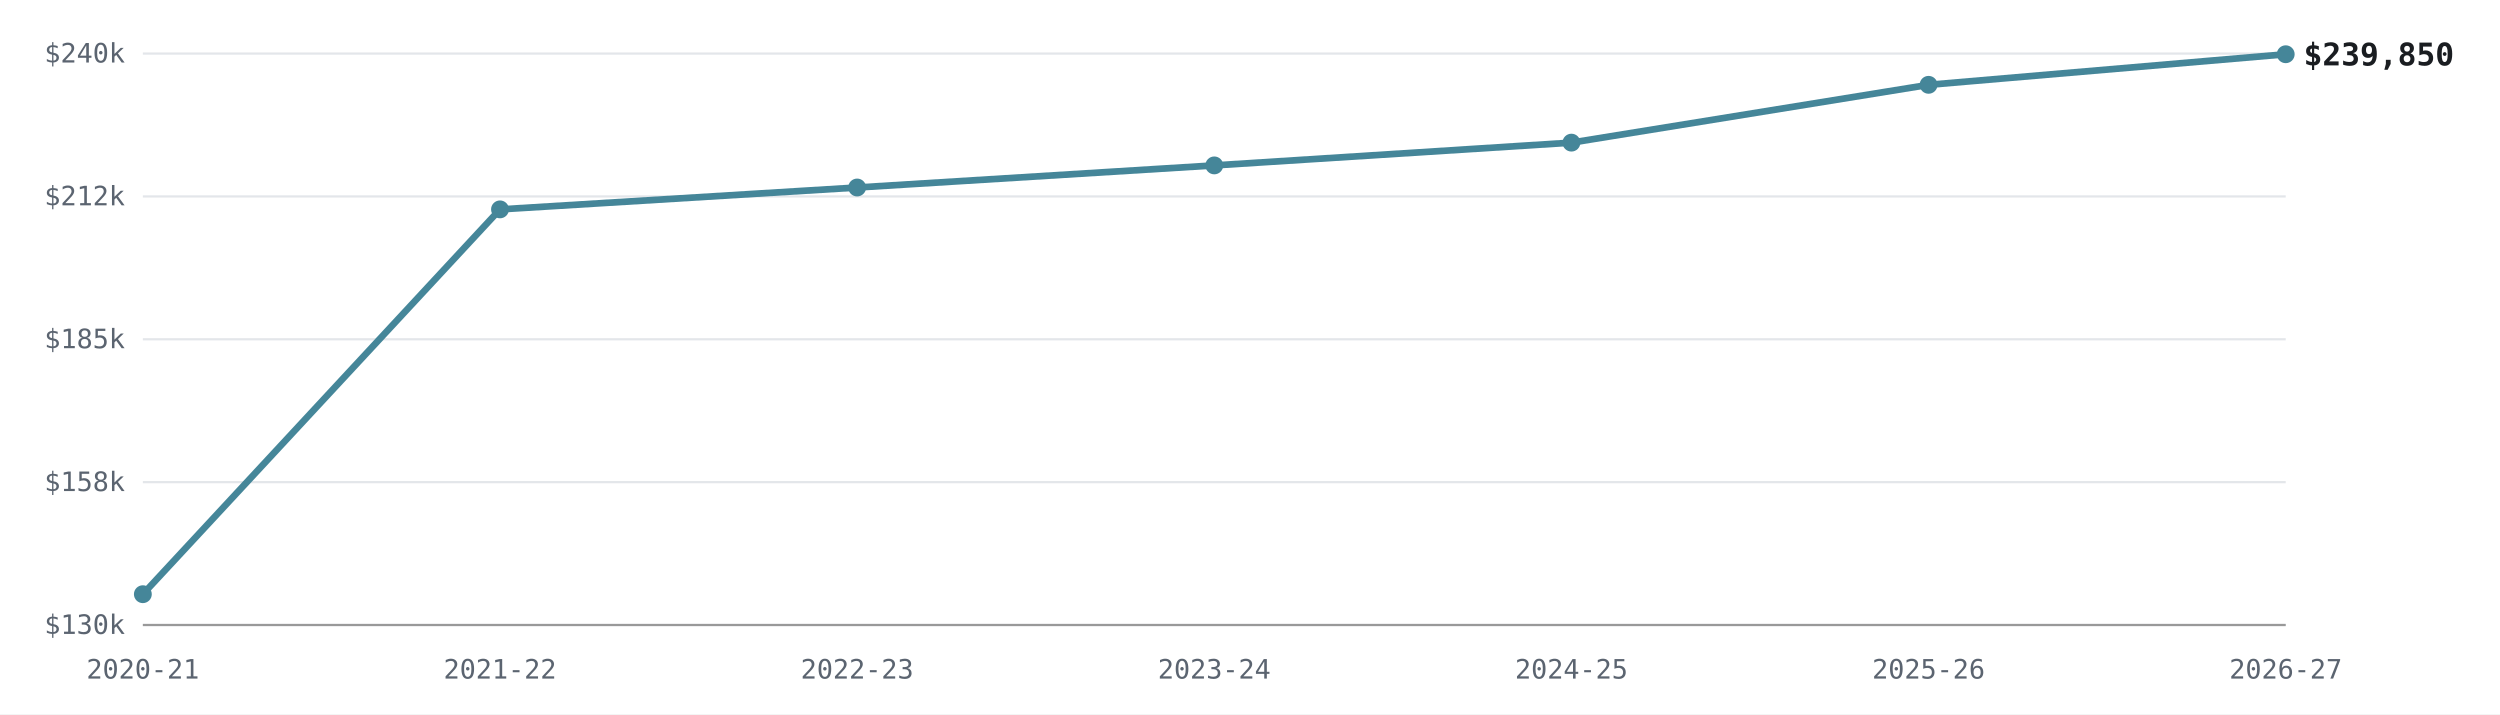
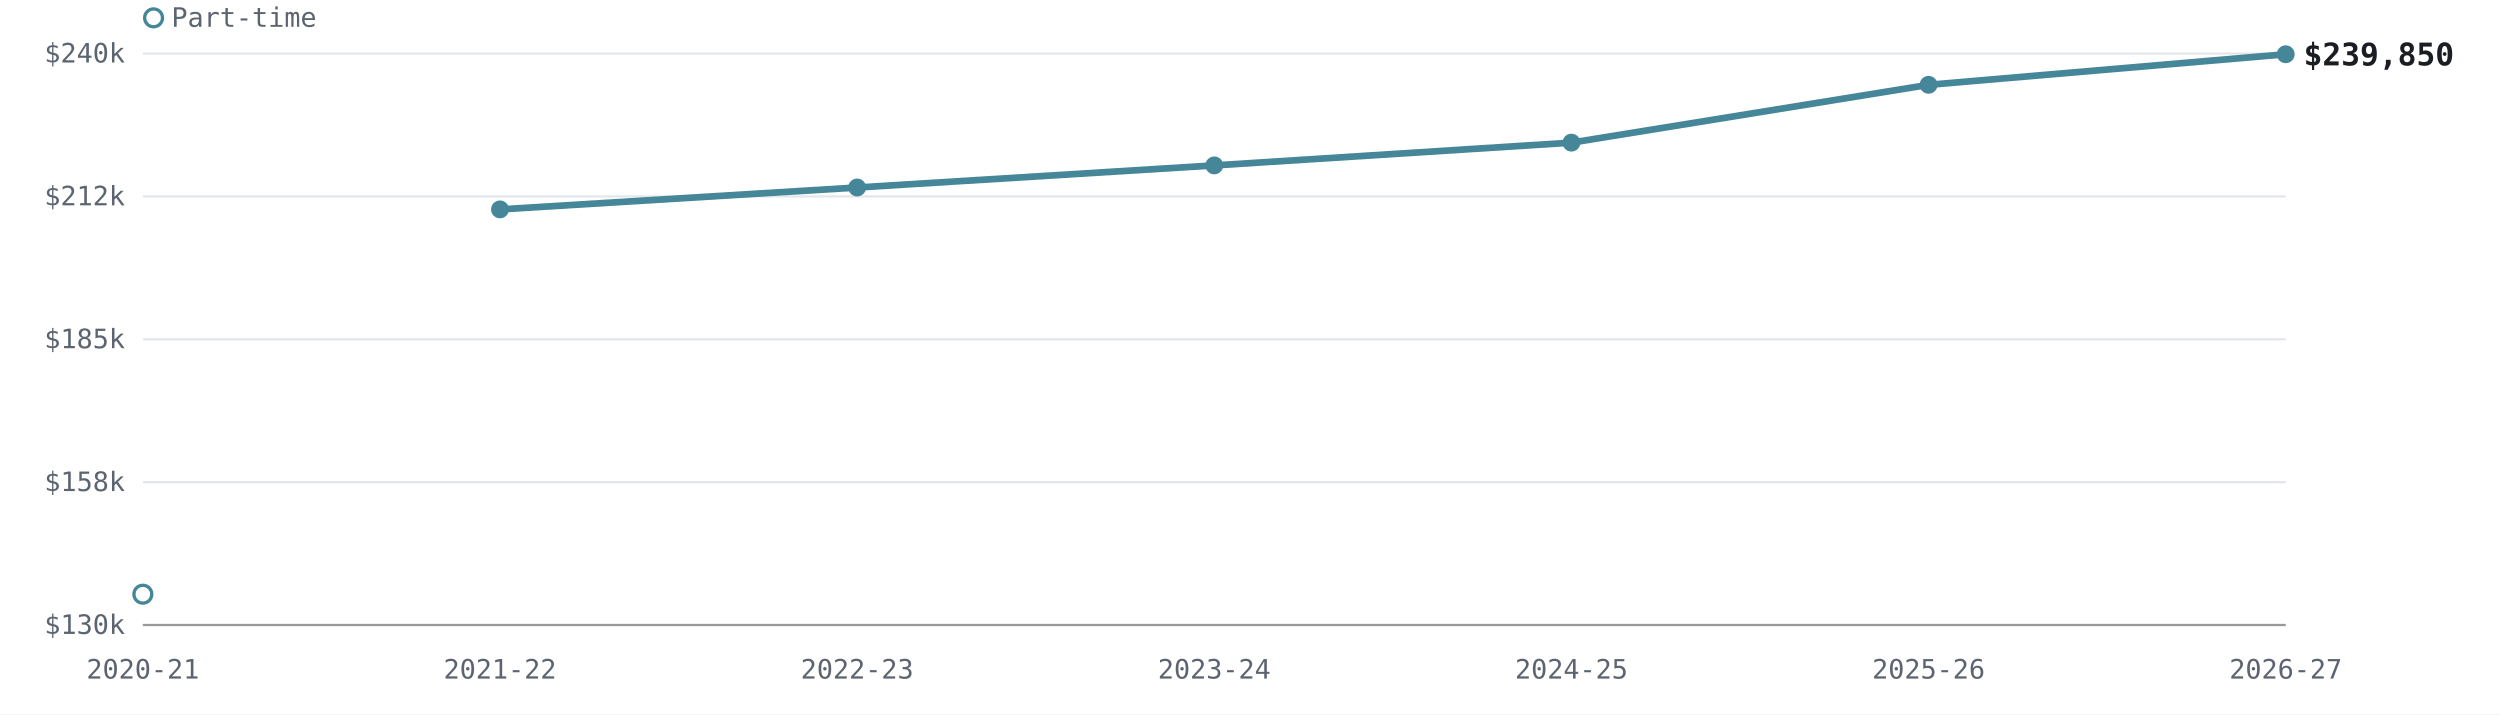
<svg xmlns="http://www.w3.org/2000/svg" width="1120" height="320" viewBox="0 0 1120 320" role="img">
  <rect width="1120" height="320" fill="#ffffff" />
  <style>text{font-family:"JetBrains Mono",ui-monospace,monospace;font-size:12px;fill:#5b6470}.v{fill:#1a1d21;font-size:14px;font-weight:700}</style>
  <line x1="64" x2="1024" y1="280.0" y2="280.0" stroke="#e3e6ea" />
  <text x="56" y="284.0" text-anchor="end">$130k</text>
  <line x1="64" x2="1024" y1="216.0" y2="216.0" stroke="#e3e6ea" />
  <text x="56" y="220.0" text-anchor="end">$158k</text>
  <line x1="64" x2="1024" y1="152.0" y2="152.0" stroke="#e3e6ea" />
  <text x="56" y="156.0" text-anchor="end">$185k</text>
  <line x1="64" x2="1024" y1="88.0" y2="88.0" stroke="#e3e6ea" />
  <text x="56" y="92.0" text-anchor="end">$212k</text>
  <line x1="64" x2="1024" y1="24.0" y2="24.0" stroke="#e3e6ea" />
  <text x="56" y="28.0" text-anchor="end">$240k</text>
  <line x1="64" x2="1024" y1="280" y2="280" stroke="#999999" />
  <text x="64.0" y="304" text-anchor="middle">2020-21</text>
  <text x="224.0" y="304" text-anchor="middle">2021-22</text>
  <text x="384.0" y="304" text-anchor="middle">2022-23</text>
  <text x="544.0" y="304" text-anchor="middle">2023-24</text>
  <text x="704.0" y="304" text-anchor="middle">2024-25</text>
  <text x="864.0" y="304" text-anchor="middle">2025-26</text>
  <text x="1024.0" y="304" text-anchor="middle">2026-27</text>
-   <polyline fill="none" stroke="#458699" stroke-width="3" points="64.0,266.2 224.0,93.8 384.0,84.0 544.0,74.1 704.0,63.9 864.0,38.0 1024.0,24.3" />
-   <circle cx="64.0" cy="266.2" r="4" fill="#458699" />
+   <polyline fill="none" stroke="#458699" stroke-width="3" points="224.0,93.8 384.0,84.0 544.0,74.1 704.0,63.9 864.0,38.0 1024.0,24.3" />
+   <circle cx="64.0" cy="266.2" r="4" fill="#fff" stroke="#458699" stroke-width="1.5" class="pt" data-fte="0.8" />
  <circle cx="224.0" cy="93.8" r="4" fill="#458699" />
  <circle cx="384.0" cy="84.0" r="4" fill="#458699" />
  <circle cx="544.0" cy="74.1" r="4" fill="#458699" />
  <circle cx="704.0" cy="63.9" r="4" fill="#458699" />
  <circle cx="864.0" cy="38.0" r="4" fill="#458699" />
  <circle cx="1024.0" cy="24.3" r="4" fill="#458699" />
  <text class="v" x="1032.0" y="29.3">$239,850</text>
+   <circle class="key" cx="68.8" cy="8.0" r="4" fill="#fff" stroke="#458699" stroke-width="1.5" />
+   <text class="key" x="76.8" y="12.0">Part-time</text>
</svg>
